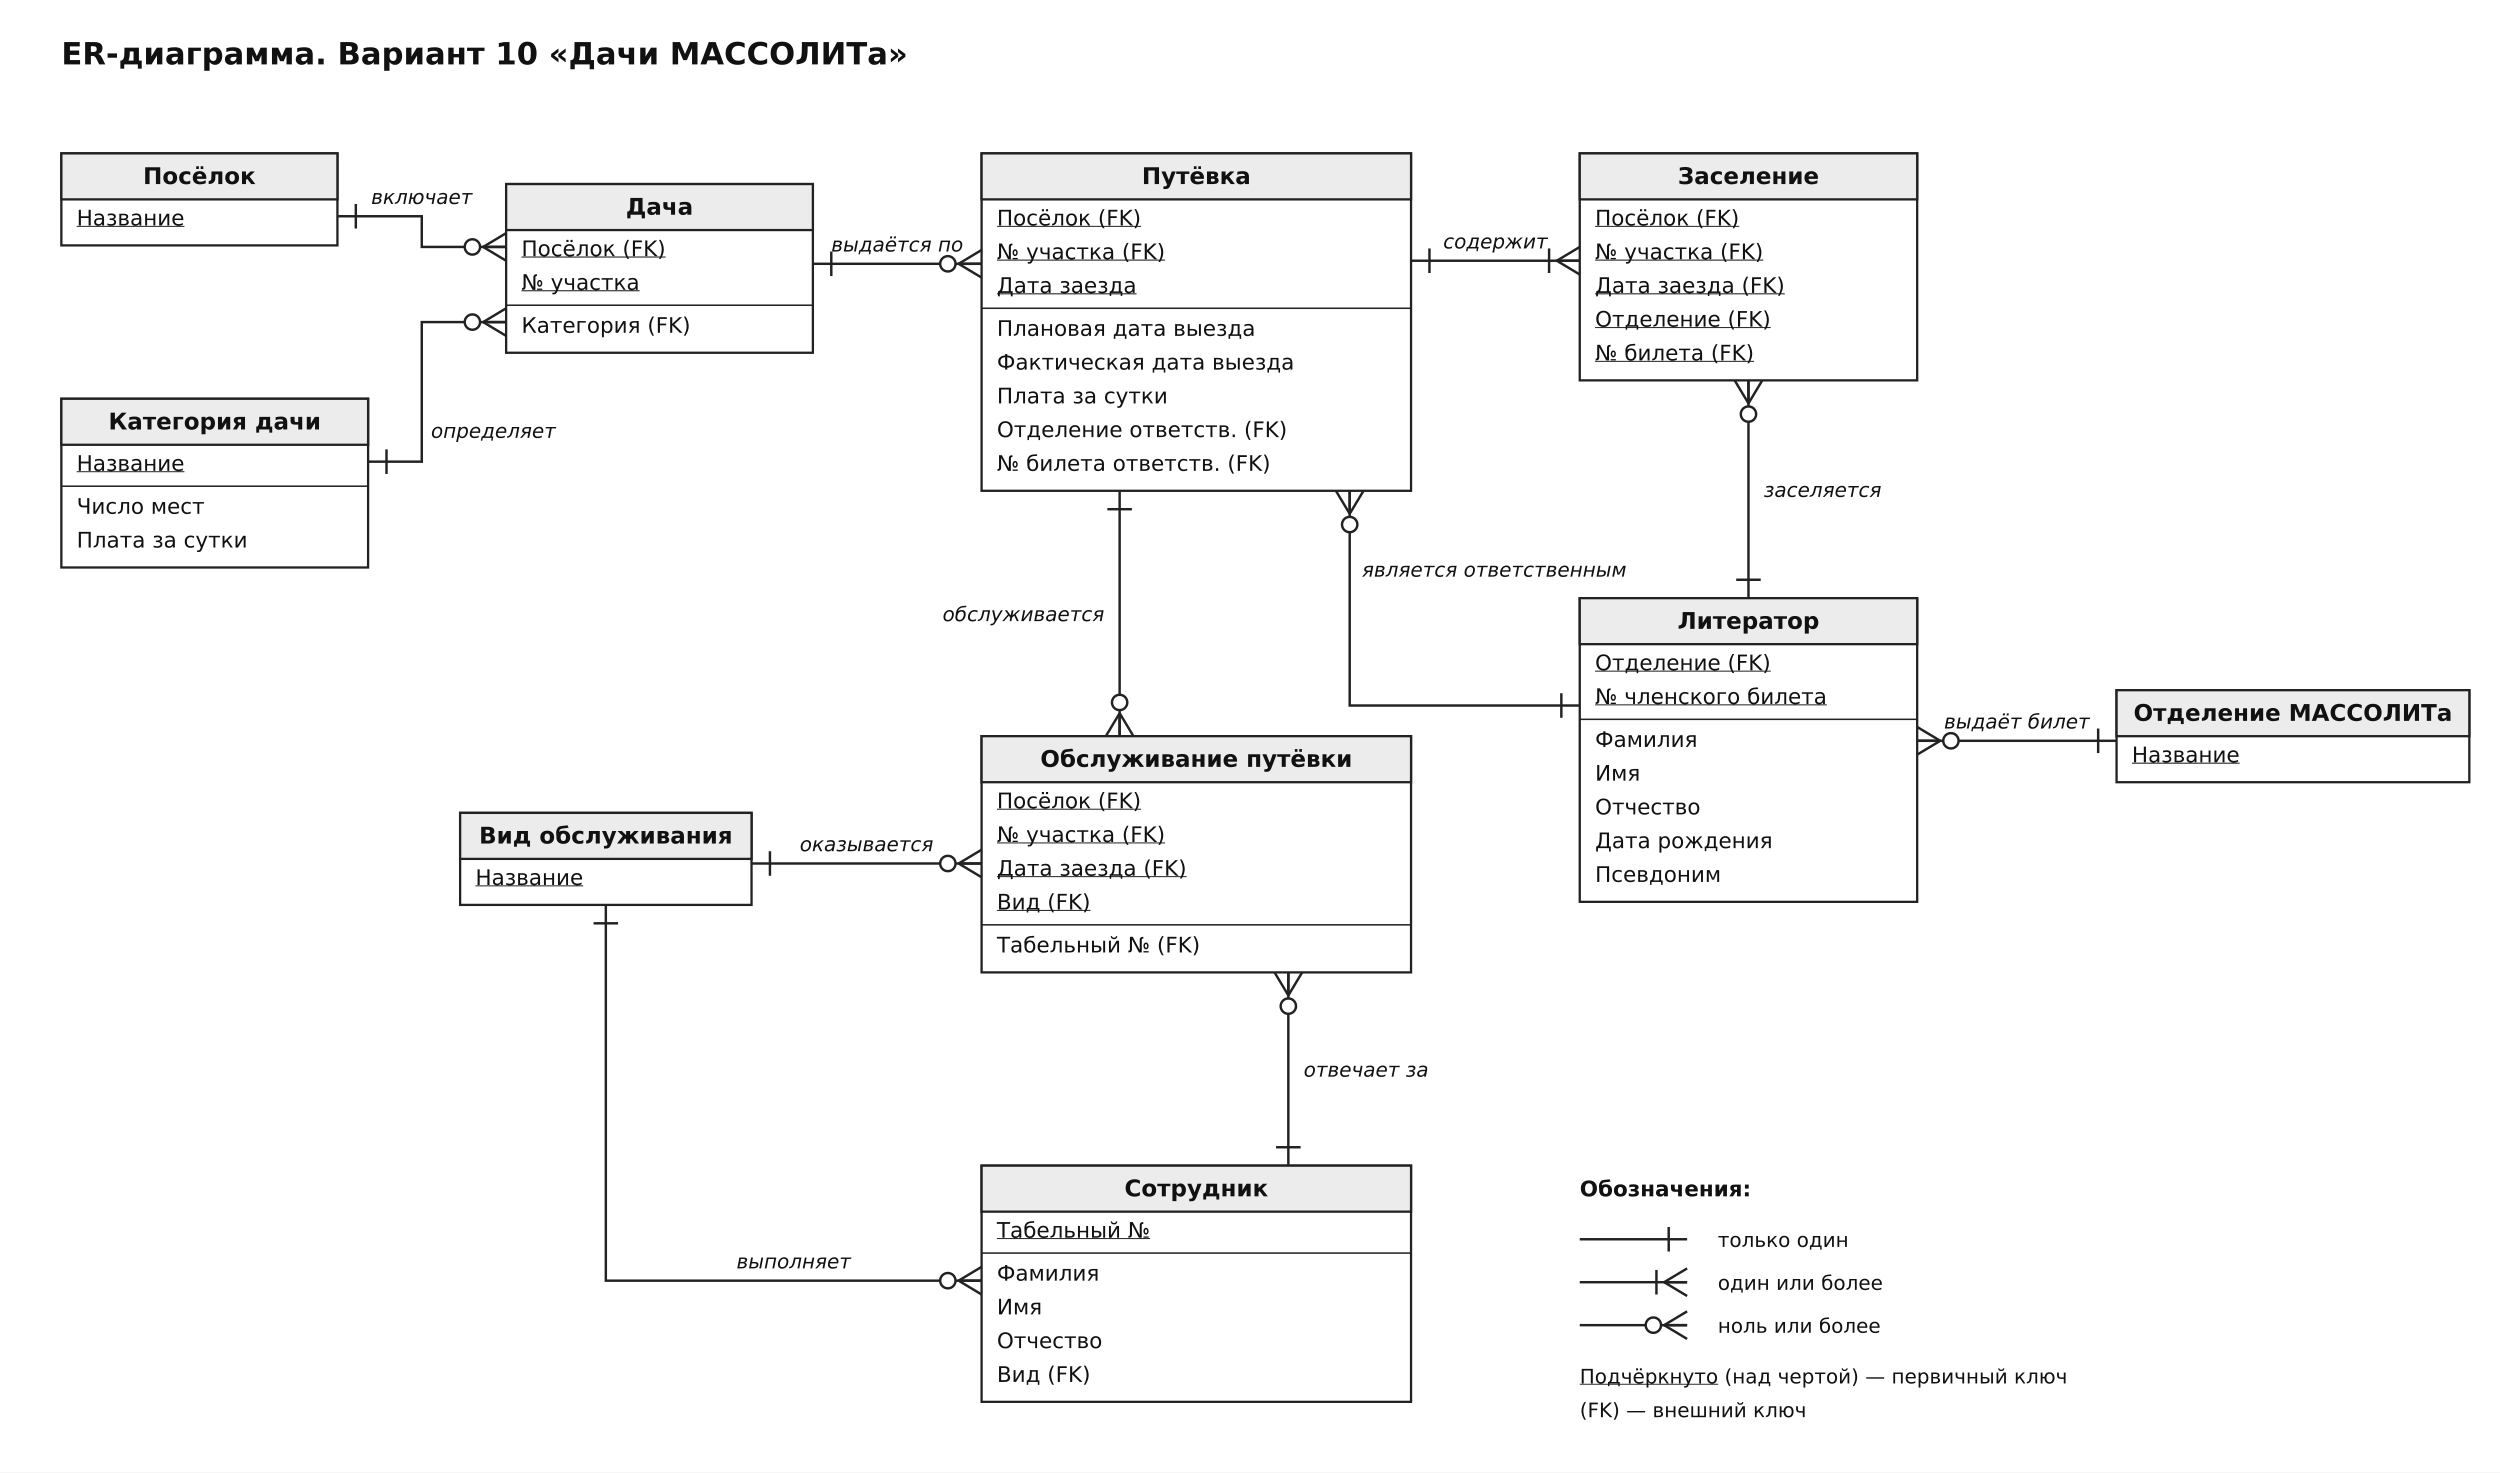
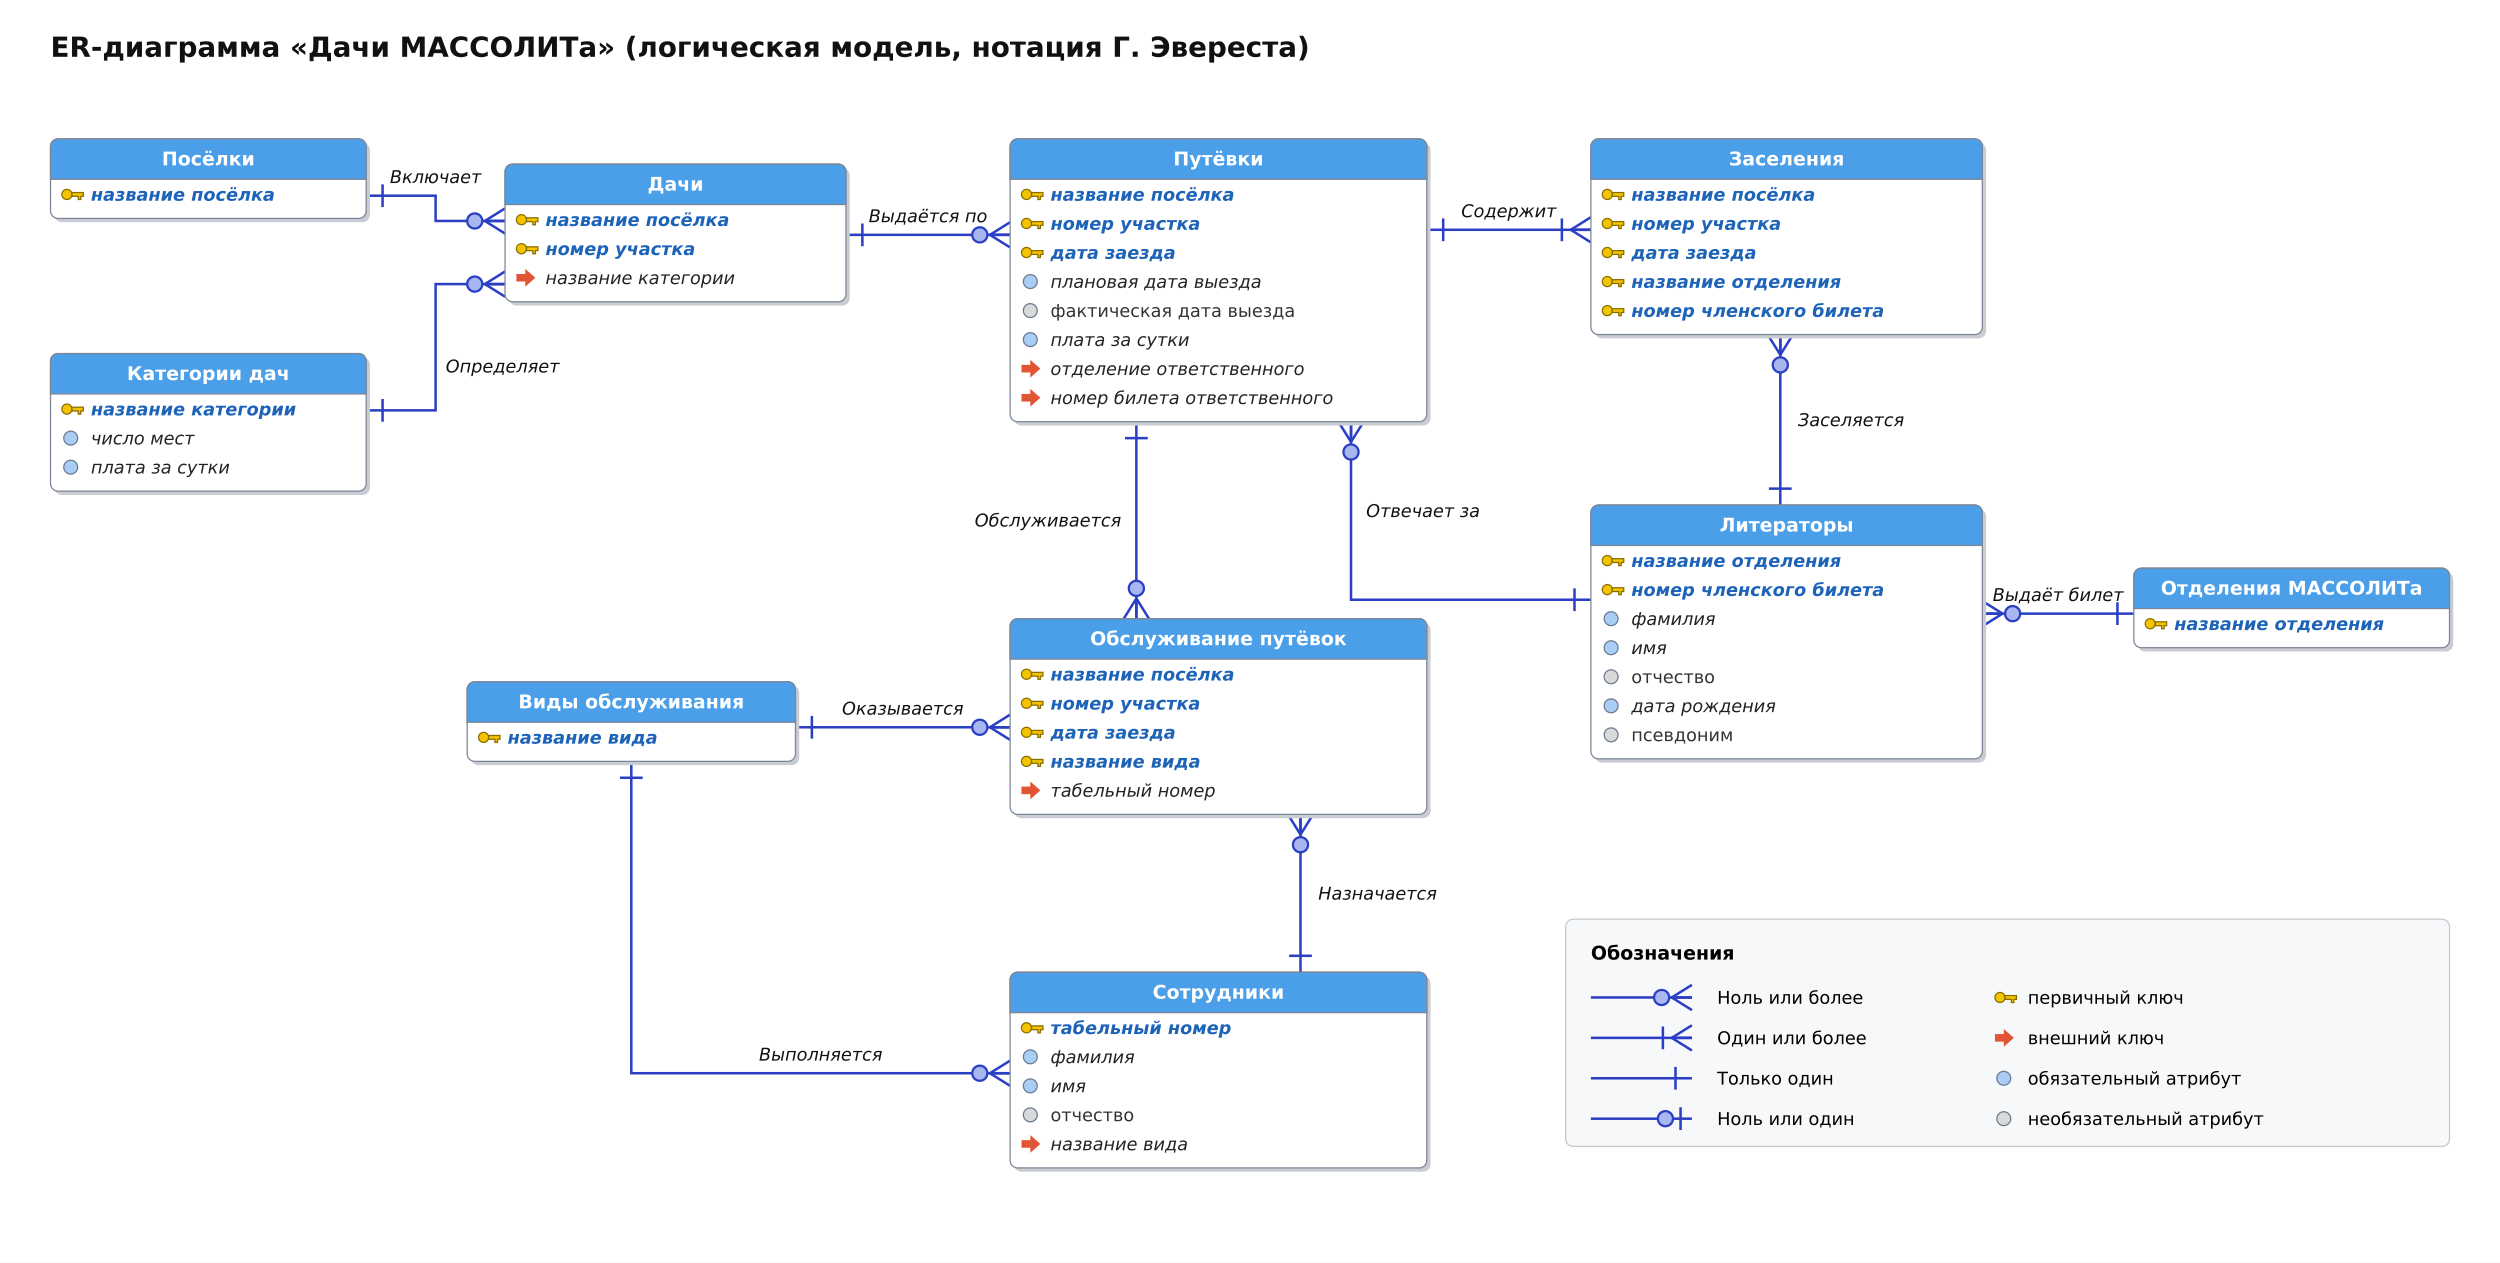
- <svg xmlns="http://www.w3.org/2000/svg" width="1630" height="960" viewBox="0 0 1630 960" font-family="DejaVu Sans, Arial, sans-serif" fill="#111">
-   <rect width="1630" height="960" fill="#fff" />
-   <text x="40" y="42" font-size="20" font-weight="bold">ER-диаграмма. Вариант 10 «Дачи МАССОЛИТа»</text>
-   <path d="M220,141 L275.0,141 L275.0,161 L330,161" fill="none" stroke="#222" stroke-width="1.6" />
-   <text x="275.0" y="133" text-anchor="middle" font-size="13" font-style="italic">включает</text>
-   <line x1="232" y1="149" x2="232" y2="133" stroke="#222" stroke-width="1.6" />
-   <line x1="315" y1="161" x2="330" y2="170" stroke="#222" stroke-width="1.6" />
-   <line x1="315" y1="161" x2="330" y2="161" stroke="#222" stroke-width="1.6" />
-   <line x1="315" y1="161" x2="330" y2="152" stroke="#222" stroke-width="1.6" />
-   <circle cx="308" cy="161" r="5" fill="#fff" stroke="#222" stroke-width="1.6" />
-   <path d="M240,301 L275.0,301 L275.0,210 L330,210" fill="none" stroke="#222" stroke-width="1.6" />
-   <text x="281.0" y="285.5" text-anchor="start" font-size="13" font-style="italic">определяет</text>
-   <line x1="252" y1="309" x2="252" y2="293" stroke="#222" stroke-width="1.6" />
-   <line x1="315" y1="210" x2="330" y2="219" stroke="#222" stroke-width="1.6" />
-   <line x1="315" y1="210" x2="330" y2="210" stroke="#222" stroke-width="1.6" />
-   <line x1="315" y1="210" x2="330" y2="201" stroke="#222" stroke-width="1.6" />
-   <circle cx="308" cy="210" r="5" fill="#fff" stroke="#222" stroke-width="1.6" />
-   <path d="M530,172 L640,172" fill="none" stroke="#222" stroke-width="1.6" />
-   <text x="585.0" y="164" text-anchor="middle" font-size="13" font-style="italic">выдаётся по</text>
-   <line x1="542" y1="180" x2="542" y2="164" stroke="#222" stroke-width="1.6" />
-   <line x1="625" y1="172" x2="640" y2="181" stroke="#222" stroke-width="1.6" />
-   <line x1="625" y1="172" x2="640" y2="172" stroke="#222" stroke-width="1.6" />
-   <line x1="625" y1="172" x2="640" y2="163" stroke="#222" stroke-width="1.6" />
-   <circle cx="618" cy="172" r="5" fill="#fff" stroke="#222" stroke-width="1.6" />
-   <path d="M920,170 L1030,170" fill="none" stroke="#222" stroke-width="1.6" />
-   <text x="975.0" y="162" text-anchor="middle" font-size="13" font-style="italic">содержит</text>
-   <line x1="932" y1="178" x2="932" y2="162" stroke="#222" stroke-width="1.6" />
-   <line x1="1015" y1="170" x2="1030" y2="179" stroke="#222" stroke-width="1.6" />
-   <line x1="1015" y1="170" x2="1030" y2="170" stroke="#222" stroke-width="1.6" />
-   <line x1="1015" y1="170" x2="1030" y2="161" stroke="#222" stroke-width="1.6" />
-   <line x1="1010" y1="162" x2="1010" y2="178" stroke="#222" stroke-width="1.6" />
-   <path d="M1140,390 L1140,248" fill="none" stroke="#222" stroke-width="1.6" />
-   <text x="1150" y="324.0" text-anchor="start" font-size="13" font-style="italic">заселяется</text>
-   <line x1="1148" y1="378" x2="1132" y2="378" stroke="#222" stroke-width="1.6" />
-   <line x1="1140" y1="263" x2="1149" y2="248" stroke="#222" stroke-width="1.6" />
-   <line x1="1140" y1="263" x2="1140" y2="248" stroke="#222" stroke-width="1.6" />
-   <line x1="1140" y1="263" x2="1131" y2="248" stroke="#222" stroke-width="1.6" />
-   <circle cx="1140" cy="270" r="5" fill="#fff" stroke="#222" stroke-width="1.6" />
-   <path d="M1030,460 L880,460 L880,320" fill="none" stroke="#222" stroke-width="1.6" />
-   <text x="888" y="376" text-anchor="start" font-size="13" font-style="italic">является ответственным</text>
-   <line x1="1018" y1="452" x2="1018" y2="468" stroke="#222" stroke-width="1.6" />
-   <line x1="880" y1="335" x2="889" y2="320" stroke="#222" stroke-width="1.6" />
-   <line x1="880" y1="335" x2="880" y2="320" stroke="#222" stroke-width="1.6" />
-   <line x1="880" y1="335" x2="871" y2="320" stroke="#222" stroke-width="1.6" />
-   <circle cx="880" cy="342" r="5" fill="#fff" stroke="#222" stroke-width="1.6" />
-   <path d="M1380,483 L1250,483" fill="none" stroke="#222" stroke-width="1.6" />
-   <text x="1315.0" y="475" text-anchor="middle" font-size="13" font-style="italic">выдаёт билет</text>
-   <line x1="1368" y1="475" x2="1368" y2="491" stroke="#222" stroke-width="1.6" />
-   <line x1="1265" y1="483" x2="1250" y2="474" stroke="#222" stroke-width="1.6" />
-   <line x1="1265" y1="483" x2="1250" y2="483" stroke="#222" stroke-width="1.6" />
-   <line x1="1265" y1="483" x2="1250" y2="492" stroke="#222" stroke-width="1.6" />
-   <circle cx="1272" cy="483" r="5" fill="#fff" stroke="#222" stroke-width="1.6" />
-   <path d="M730,320 L730,480" fill="none" stroke="#222" stroke-width="1.6" />
-   <text x="720" y="405.0" text-anchor="end" font-size="13" font-style="italic">обслуживается</text>
-   <line x1="722" y1="332" x2="738" y2="332" stroke="#222" stroke-width="1.6" />
-   <line x1="730" y1="465" x2="721" y2="480" stroke="#222" stroke-width="1.6" />
-   <line x1="730" y1="465" x2="730" y2="480" stroke="#222" stroke-width="1.6" />
-   <line x1="730" y1="465" x2="739" y2="480" stroke="#222" stroke-width="1.6" />
-   <circle cx="730" cy="458" r="5" fill="#fff" stroke="#222" stroke-width="1.6" />
-   <path d="M490,563 L640,563" fill="none" stroke="#222" stroke-width="1.6" />
-   <text x="565.0" y="555" text-anchor="middle" font-size="13" font-style="italic">оказывается</text>
-   <line x1="502" y1="571" x2="502" y2="555" stroke="#222" stroke-width="1.6" />
-   <line x1="625" y1="563" x2="640" y2="572" stroke="#222" stroke-width="1.6" />
-   <line x1="625" y1="563" x2="640" y2="563" stroke="#222" stroke-width="1.6" />
-   <line x1="625" y1="563" x2="640" y2="554" stroke="#222" stroke-width="1.6" />
-   <circle cx="618" cy="563" r="5" fill="#fff" stroke="#222" stroke-width="1.6" />
-   <path d="M395,590 L395,835 L640,835" fill="none" stroke="#222" stroke-width="1.6" />
-   <text x="517.5" y="827" text-anchor="middle" font-size="13" font-style="italic">выполняет</text>
-   <line x1="387" y1="602" x2="403" y2="602" stroke="#222" stroke-width="1.6" />
-   <line x1="625" y1="835" x2="640" y2="844" stroke="#222" stroke-width="1.6" />
-   <line x1="625" y1="835" x2="640" y2="835" stroke="#222" stroke-width="1.6" />
-   <line x1="625" y1="835" x2="640" y2="826" stroke="#222" stroke-width="1.6" />
-   <circle cx="618" cy="835" r="5" fill="#fff" stroke="#222" stroke-width="1.6" />
-   <path d="M840,760 L840,634" fill="none" stroke="#222" stroke-width="1.6" />
-   <text x="850" y="702.0" text-anchor="start" font-size="13" font-style="italic">отвечает за</text>
-   <line x1="848" y1="748" x2="832" y2="748" stroke="#222" stroke-width="1.6" />
-   <line x1="840" y1="649" x2="849" y2="634" stroke="#222" stroke-width="1.6" />
-   <line x1="840" y1="649" x2="840" y2="634" stroke="#222" stroke-width="1.6" />
-   <line x1="840" y1="649" x2="831" y2="634" stroke="#222" stroke-width="1.6" />
-   <circle cx="840" cy="656" r="5" fill="#fff" stroke="#222" stroke-width="1.6" />
-   <rect x="40" y="100" width="180" height="60" fill="#fff" stroke="#222" stroke-width="1.5" />
-   <rect x="40" y="100" width="180" height="30" fill="#ececec" stroke="#222" stroke-width="1.5" />
-   <text x="130.0" y="120" text-anchor="middle" font-weight="bold" font-size="15">Посёлок</text>
-   <text x="50" y="147" font-size="14" text-decoration="underline">Название</text>
-   <rect x="40" y="260" width="200" height="110" fill="#fff" stroke="#222" stroke-width="1.5" />
-   <rect x="40" y="260" width="200" height="30" fill="#ececec" stroke="#222" stroke-width="1.5" />
-   <text x="140.0" y="280" text-anchor="middle" font-weight="bold" font-size="15">Категория дачи</text>
-   <text x="50" y="307" font-size="14" text-decoration="underline">Название</text>
-   <line x1="40" y1="317.0" x2="240" y2="317.0" stroke="#222" stroke-width="1" />
-   <text x="50" y="335" font-size="14">Число мест</text>
-   <text x="50" y="357" font-size="14">Плата за сутки</text>
-   <rect x="330" y="120" width="200" height="110" fill="#fff" stroke="#222" stroke-width="1.5" />
-   <rect x="330" y="120" width="200" height="30" fill="#ececec" stroke="#222" stroke-width="1.5" />
-   <text x="430.0" y="140" text-anchor="middle" font-weight="bold" font-size="15">Дача</text>
-   <text x="340" y="167" font-size="14" text-decoration="underline">Посёлок (FK)</text>
-   <text x="340" y="189" font-size="14" text-decoration="underline">№ участка</text>
-   <line x1="330" y1="199.0" x2="530" y2="199.0" stroke="#222" stroke-width="1" />
-   <text x="340" y="217" font-size="14">Категория (FK)</text>
-   <rect x="640" y="100" width="280" height="220" fill="#fff" stroke="#222" stroke-width="1.5" />
-   <rect x="640" y="100" width="280" height="30" fill="#ececec" stroke="#222" stroke-width="1.5" />
-   <text x="780.0" y="120" text-anchor="middle" font-weight="bold" font-size="15">Путёвка</text>
-   <text x="650" y="147" font-size="14" text-decoration="underline">Посёлок (FK)</text>
-   <text x="650" y="169" font-size="14" text-decoration="underline">№ участка (FK)</text>
-   <text x="650" y="191" font-size="14" text-decoration="underline">Дата заезда</text>
-   <line x1="640" y1="201.0" x2="920" y2="201.0" stroke="#222" stroke-width="1" />
-   <text x="650" y="219" font-size="14">Плановая дата выезда</text>
-   <text x="650" y="241" font-size="14">Фактическая дата выезда</text>
-   <text x="650" y="263" font-size="14">Плата за сутки</text>
-   <text x="650" y="285" font-size="14">Отделение ответств. (FK)</text>
-   <text x="650" y="307" font-size="14">№ билета ответств. (FK)</text>
-   <rect x="1030" y="100" width="220" height="148" fill="#fff" stroke="#222" stroke-width="1.5" />
-   <rect x="1030" y="100" width="220" height="30" fill="#ececec" stroke="#222" stroke-width="1.5" />
-   <text x="1140.0" y="120" text-anchor="middle" font-weight="bold" font-size="15">Заселение</text>
-   <text x="1040" y="147" font-size="14" text-decoration="underline">Посёлок (FK)</text>
-   <text x="1040" y="169" font-size="14" text-decoration="underline">№ участка (FK)</text>
-   <text x="1040" y="191" font-size="14" text-decoration="underline">Дата заезда (FK)</text>
-   <text x="1040" y="213" font-size="14" text-decoration="underline">Отделение (FK)</text>
-   <text x="1040" y="235" font-size="14" text-decoration="underline">№ билета (FK)</text>
-   <rect x="1030" y="390" width="220" height="198" fill="#fff" stroke="#222" stroke-width="1.5" />
-   <rect x="1030" y="390" width="220" height="30" fill="#ececec" stroke="#222" stroke-width="1.5" />
-   <text x="1140.0" y="410" text-anchor="middle" font-weight="bold" font-size="15">Литератор</text>
-   <text x="1040" y="437" font-size="14" text-decoration="underline">Отделение (FK)</text>
-   <text x="1040" y="459" font-size="14" text-decoration="underline">№ членского билета</text>
-   <line x1="1030" y1="469.0" x2="1250" y2="469.0" stroke="#222" stroke-width="1" />
-   <text x="1040" y="487" font-size="14">Фамилия</text>
-   <text x="1040" y="509" font-size="14">Имя</text>
-   <text x="1040" y="531" font-size="14">Отчество</text>
-   <text x="1040" y="553" font-size="14">Дата рождения</text>
-   <text x="1040" y="575" font-size="14">Псевдоним</text>
-   <rect x="1380" y="450" width="230" height="60" fill="#fff" stroke="#222" stroke-width="1.5" />
-   <rect x="1380" y="450" width="230" height="30" fill="#ececec" stroke="#222" stroke-width="1.5" />
-   <text x="1495.0" y="470" text-anchor="middle" font-weight="bold" font-size="15">Отделение МАССОЛИТа</text>
-   <text x="1390" y="497" font-size="14" text-decoration="underline">Название</text>
-   <rect x="640" y="480" width="280" height="154" fill="#fff" stroke="#222" stroke-width="1.5" />
-   <rect x="640" y="480" width="280" height="30" fill="#ececec" stroke="#222" stroke-width="1.5" />
-   <text x="780.0" y="500" text-anchor="middle" font-weight="bold" font-size="15">Обслуживание путёвки</text>
-   <text x="650" y="527" font-size="14" text-decoration="underline">Посёлок (FK)</text>
-   <text x="650" y="549" font-size="14" text-decoration="underline">№ участка (FK)</text>
-   <text x="650" y="571" font-size="14" text-decoration="underline">Дата заезда (FK)</text>
-   <text x="650" y="593" font-size="14" text-decoration="underline">Вид (FK)</text>
-   <line x1="640" y1="603.0" x2="920" y2="603.0" stroke="#222" stroke-width="1" />
-   <text x="650" y="621" font-size="14">Табельный № (FK)</text>
-   <rect x="300" y="530" width="190" height="60" fill="#fff" stroke="#222" stroke-width="1.5" />
-   <rect x="300" y="530" width="190" height="30" fill="#ececec" stroke="#222" stroke-width="1.5" />
-   <text x="395.0" y="550" text-anchor="middle" font-weight="bold" font-size="15">Вид обслуживания</text>
-   <text x="310" y="577" font-size="14" text-decoration="underline">Название</text>
-   <rect x="640" y="760" width="280" height="154" fill="#fff" stroke="#222" stroke-width="1.5" />
-   <rect x="640" y="760" width="280" height="30" fill="#ececec" stroke="#222" stroke-width="1.5" />
-   <text x="780.0" y="780" text-anchor="middle" font-weight="bold" font-size="15">Сотрудник</text>
-   <text x="650" y="807" font-size="14" text-decoration="underline">Табельный №</text>
-   <line x1="640" y1="817.0" x2="920" y2="817.0" stroke="#222" stroke-width="1" />
-   <text x="650" y="835" font-size="14">Фамилия</text>
-   <text x="650" y="857" font-size="14">Имя</text>
-   <text x="650" y="879" font-size="14">Отчество</text>
-   <text x="650" y="901" font-size="14">Вид (FK)</text>
-   <text x="1030" y="780" font-size="14" font-weight="bold">Обозначения:</text>
-   <line x1="1030" y1="808" x2="1100" y2="808" stroke="#222" stroke-width="1.6" />
-   <line x1="1088" y1="800" x2="1088" y2="816" stroke="#222" stroke-width="1.6" />
-   <text x="1120" y="813" font-size="13">только один</text>
-   <line x1="1030" y1="836" x2="1100" y2="836" stroke="#222" stroke-width="1.6" />
-   <line x1="1085" y1="836" x2="1100" y2="845" stroke="#222" stroke-width="1.6" />
-   <line x1="1085" y1="836" x2="1100" y2="836" stroke="#222" stroke-width="1.6" />
-   <line x1="1085" y1="836" x2="1100" y2="827" stroke="#222" stroke-width="1.6" />
-   <line x1="1080" y1="828" x2="1080" y2="844" stroke="#222" stroke-width="1.6" />
-   <text x="1120" y="841" font-size="13">один или более</text>
-   <line x1="1030" y1="864" x2="1100" y2="864" stroke="#222" stroke-width="1.6" />
-   <line x1="1085" y1="864" x2="1100" y2="873" stroke="#222" stroke-width="1.6" />
-   <line x1="1085" y1="864" x2="1100" y2="864" stroke="#222" stroke-width="1.6" />
-   <line x1="1085" y1="864" x2="1100" y2="855" stroke="#222" stroke-width="1.6" />
-   <circle cx="1078" cy="864" r="5" fill="#fff" stroke="#222" stroke-width="1.6" />
-   <text x="1120" y="869" font-size="13">ноль или более</text>
-   <text x="1030" y="902" font-size="13">
-     <tspan text-decoration="underline">Подчёркнуто</tspan> (над чертой) — первичный ключ</text>
-   <text x="1030" y="924" font-size="13">(FK) — внешний ключ</text>
+ <svg xmlns="http://www.w3.org/2000/svg" width="1980" height="1000" viewBox="0 0 1980 1000" font-family="DejaVu Sans, Arial, sans-serif">
+   <rect width="1980" height="1000" fill="#fff" />
+   <text x="40" y="45" font-size="22" font-weight="bold" fill="#111">ER-диаграмма «Дачи МАССОЛИТа» (логическая модель, нотация Г. Эвереста)</text>
+   <path d="M290,155 L345.0,155 L345.0,175 L400,175" fill="none" stroke="#2a3fc4" stroke-width="2" />
+   <text x="345.0" y="145" text-anchor="middle" font-size="14" font-style="italic" fill="#111">Включает</text>
+   <line x1="303" y1="164" x2="303" y2="146" stroke="#2a3fc4" stroke-width="2" />
+   <line x1="384" y1="175" x2="400" y2="185" stroke="#2a3fc4" stroke-width="2" />
+   <line x1="384" y1="175" x2="400" y2="175" stroke="#2a3fc4" stroke-width="2" />
+   <line x1="384" y1="175" x2="400" y2="165" stroke="#2a3fc4" stroke-width="2" />
+   <circle cx="376" cy="175" r="6" fill="#a9b7f0" stroke="#2a3fc4" stroke-width="1.8" />
+   <path d="M290,325 L345.0,325 L345.0,225 L400,225" fill="none" stroke="#2a3fc4" stroke-width="2" />
+   <text x="353.0" y="295.0" text-anchor="start" font-size="14" font-style="italic" fill="#111">Определяет</text>
+   <line x1="303" y1="334" x2="303" y2="316" stroke="#2a3fc4" stroke-width="2" />
+   <line x1="384" y1="225" x2="400" y2="235" stroke="#2a3fc4" stroke-width="2" />
+   <line x1="384" y1="225" x2="400" y2="225" stroke="#2a3fc4" stroke-width="2" />
+   <line x1="384" y1="225" x2="400" y2="215" stroke="#2a3fc4" stroke-width="2" />
+   <circle cx="376" cy="225" r="6" fill="#a9b7f0" stroke="#2a3fc4" stroke-width="1.8" />
+   <path d="M670,186 L800,186" fill="none" stroke="#2a3fc4" stroke-width="2" />
+   <text x="735.0" y="176" text-anchor="middle" font-size="14" font-style="italic" fill="#111">Выдаётся по</text>
+   <line x1="683" y1="195" x2="683" y2="177" stroke="#2a3fc4" stroke-width="2" />
+   <line x1="784" y1="186" x2="800" y2="196" stroke="#2a3fc4" stroke-width="2" />
+   <line x1="784" y1="186" x2="800" y2="186" stroke="#2a3fc4" stroke-width="2" />
+   <line x1="784" y1="186" x2="800" y2="176" stroke="#2a3fc4" stroke-width="2" />
+   <circle cx="776" cy="186" r="6" fill="#a9b7f0" stroke="#2a3fc4" stroke-width="1.8" />
+   <path d="M1130,182 L1260,182" fill="none" stroke="#2a3fc4" stroke-width="2" />
+   <text x="1195.0" y="172" text-anchor="middle" font-size="14" font-style="italic" fill="#111">Содержит</text>
+   <line x1="1143" y1="191" x2="1143" y2="173" stroke="#2a3fc4" stroke-width="2" />
+   <line x1="1244" y1="182" x2="1260" y2="192" stroke="#2a3fc4" stroke-width="2" />
+   <line x1="1244" y1="182" x2="1260" y2="182" stroke="#2a3fc4" stroke-width="2" />
+   <line x1="1244" y1="182" x2="1260" y2="172" stroke="#2a3fc4" stroke-width="2" />
+   <line x1="1237" y1="173" x2="1237" y2="191" stroke="#2a3fc4" stroke-width="2" />
+   <path d="M1410,400 L1410,265" fill="none" stroke="#2a3fc4" stroke-width="2" />
+   <text x="1424" y="337.5" text-anchor="start" font-size="14" font-style="italic" fill="#111">Заселяется</text>
+   <line x1="1419" y1="387" x2="1401" y2="387" stroke="#2a3fc4" stroke-width="2" />
+   <line x1="1410" y1="281" x2="1420" y2="265" stroke="#2a3fc4" stroke-width="2" />
+   <line x1="1410" y1="281" x2="1410" y2="265" stroke="#2a3fc4" stroke-width="2" />
+   <line x1="1410" y1="281" x2="1400" y2="265" stroke="#2a3fc4" stroke-width="2" />
+   <circle cx="1410" cy="289" r="6" fill="#a9b7f0" stroke="#2a3fc4" stroke-width="1.8" />
+   <path d="M1260,475 L1070,475 L1070,334" fill="none" stroke="#2a3fc4" stroke-width="2" />
+   <text x="1082" y="409.5" text-anchor="start" font-size="14" font-style="italic" fill="#111">Отвечает за</text>
+   <line x1="1247" y1="466" x2="1247" y2="484" stroke="#2a3fc4" stroke-width="2" />
+   <line x1="1070" y1="350" x2="1080" y2="334" stroke="#2a3fc4" stroke-width="2" />
+   <line x1="1070" y1="350" x2="1070" y2="334" stroke="#2a3fc4" stroke-width="2" />
+   <line x1="1070" y1="350" x2="1060" y2="334" stroke="#2a3fc4" stroke-width="2" />
+   <circle cx="1070" cy="358" r="6" fill="#a9b7f0" stroke="#2a3fc4" stroke-width="1.8" />
+   <path d="M1690,486 L1570,486" fill="none" stroke="#2a3fc4" stroke-width="2" />
+   <text x="1630.0" y="476" text-anchor="middle" font-size="14" font-style="italic" fill="#111">Выдаёт билет</text>
+   <line x1="1677" y1="477" x2="1677" y2="495" stroke="#2a3fc4" stroke-width="2" />
+   <line x1="1586" y1="486" x2="1570" y2="476" stroke="#2a3fc4" stroke-width="2" />
+   <line x1="1586" y1="486" x2="1570" y2="486" stroke="#2a3fc4" stroke-width="2" />
+   <line x1="1586" y1="486" x2="1570" y2="496" stroke="#2a3fc4" stroke-width="2" />
+   <circle cx="1594" cy="486" r="6" fill="#a9b7f0" stroke="#2a3fc4" stroke-width="1.8" />
+   <path d="M900,334 L900,490" fill="none" stroke="#2a3fc4" stroke-width="2" />
+   <text x="888" y="417.0" text-anchor="end" font-size="14" font-style="italic" fill="#111">Обслуживается</text>
+   <line x1="891" y1="347" x2="909" y2="347" stroke="#2a3fc4" stroke-width="2" />
+   <line x1="900" y1="474" x2="890" y2="490" stroke="#2a3fc4" stroke-width="2" />
+   <line x1="900" y1="474" x2="900" y2="490" stroke="#2a3fc4" stroke-width="2" />
+   <line x1="900" y1="474" x2="910" y2="490" stroke="#2a3fc4" stroke-width="2" />
+   <circle cx="900" cy="466" r="6" fill="#a9b7f0" stroke="#2a3fc4" stroke-width="1.8" />
+   <path d="M630,576 L800,576" fill="none" stroke="#2a3fc4" stroke-width="2" />
+   <text x="715.0" y="566" text-anchor="middle" font-size="14" font-style="italic" fill="#111">Оказывается</text>
+   <line x1="643" y1="585" x2="643" y2="567" stroke="#2a3fc4" stroke-width="2" />
+   <line x1="784" y1="576" x2="800" y2="586" stroke="#2a3fc4" stroke-width="2" />
+   <line x1="784" y1="576" x2="800" y2="576" stroke="#2a3fc4" stroke-width="2" />
+   <line x1="784" y1="576" x2="800" y2="566" stroke="#2a3fc4" stroke-width="2" />
+   <circle cx="776" cy="576" r="6" fill="#a9b7f0" stroke="#2a3fc4" stroke-width="1.8" />
+   <path d="M500,603 L500,850 L800,850" fill="none" stroke="#2a3fc4" stroke-width="2" />
+   <text x="650.0" y="840" text-anchor="middle" font-size="14" font-style="italic" fill="#111">Выполняется</text>
+   <line x1="491" y1="616" x2="509" y2="616" stroke="#2a3fc4" stroke-width="2" />
+   <line x1="784" y1="850" x2="800" y2="860" stroke="#2a3fc4" stroke-width="2" />
+   <line x1="784" y1="850" x2="800" y2="850" stroke="#2a3fc4" stroke-width="2" />
+   <line x1="784" y1="850" x2="800" y2="840" stroke="#2a3fc4" stroke-width="2" />
+   <circle cx="776" cy="850" r="6" fill="#a9b7f0" stroke="#2a3fc4" stroke-width="1.8" />
+   <path d="M1030,770 L1030,645" fill="none" stroke="#2a3fc4" stroke-width="2" />
+   <text x="1044" y="712.5" text-anchor="start" font-size="14" font-style="italic" fill="#111">Назначается</text>
+   <line x1="1039" y1="757" x2="1021" y2="757" stroke="#2a3fc4" stroke-width="2" />
+   <line x1="1030" y1="661" x2="1040" y2="645" stroke="#2a3fc4" stroke-width="2" />
+   <line x1="1030" y1="661" x2="1030" y2="645" stroke="#2a3fc4" stroke-width="2" />
+   <line x1="1030" y1="661" x2="1020" y2="645" stroke="#2a3fc4" stroke-width="2" />
+   <circle cx="1030" cy="669" r="6" fill="#a9b7f0" stroke="#2a3fc4" stroke-width="1.8" />
+   <rect x="43" y="113" width="250" height="63" rx="6" fill="#c9ccd3" />
+   <rect x="40" y="110" width="250" height="63" rx="6" fill="#fff" stroke="#7d8696" />
+   <path d="M40,142 V116 a6,6 0 0 1 6,-6 H284 a6,6 0 0 1 6,6 V142 Z" fill="#4a9fe8" stroke="#7d8696" />
+   <text x="165.0" y="131" text-anchor="middle" font-weight="bold" font-size="15" fill="#fff">Посёлки</text>
+   <circle cx="53" cy="154" r="4" fill="#f5c400" stroke="#8a6d00" stroke-width="1" />
+   <path d="M57,152.5 h9 v3 h-2 v2.5 h-2 v-2.5 h-5 z" fill="#f5c400" stroke="#8a6d00" stroke-width="1" />
+   <text x="72" y="159" font-size="14" font-weight="bold" font-style="italic" fill="#1d63b8">название посёлка</text>
+   <rect x="43" y="283" width="250" height="109" rx="6" fill="#c9ccd3" />
+   <rect x="40" y="280" width="250" height="109" rx="6" fill="#fff" stroke="#7d8696" />
+   <path d="M40,312 V286 a6,6 0 0 1 6,-6 H284 a6,6 0 0 1 6,6 V312 Z" fill="#4a9fe8" stroke="#7d8696" />
+   <text x="165.0" y="301" text-anchor="middle" font-weight="bold" font-size="15" fill="#fff">Категории дач</text>
+   <circle cx="53" cy="324" r="4" fill="#f5c400" stroke="#8a6d00" stroke-width="1" />
+   <path d="M57,322.5 h9 v3 h-2 v2.5 h-2 v-2.5 h-5 z" fill="#f5c400" stroke="#8a6d00" stroke-width="1" />
+   <text x="72" y="329" font-size="14" font-weight="bold" font-style="italic" fill="#1d63b8">название категории</text>
+   <circle cx="56" cy="347" r="5.5" fill="#a9cdf5" stroke="#6b7a90" />
+   <text x="72" y="352" font-size="14" font-style="italic" fill="#222">число мест</text>
+   <circle cx="56" cy="370" r="5.5" fill="#a9cdf5" stroke="#6b7a90" />
+   <text x="72" y="375" font-size="14" font-style="italic" fill="#222">плата за сутки</text>
+   <rect x="403" y="133" width="270" height="109" rx="6" fill="#c9ccd3" />
+   <rect x="400" y="130" width="270" height="109" rx="6" fill="#fff" stroke="#7d8696" />
+   <path d="M400,162 V136 a6,6 0 0 1 6,-6 H664 a6,6 0 0 1 6,6 V162 Z" fill="#4a9fe8" stroke="#7d8696" />
+   <text x="535.0" y="151" text-anchor="middle" font-weight="bold" font-size="15" fill="#fff">Дачи</text>
+   <circle cx="413" cy="174" r="4" fill="#f5c400" stroke="#8a6d00" stroke-width="1" />
+   <path d="M417,172.5 h9 v3 h-2 v2.5 h-2 v-2.5 h-5 z" fill="#f5c400" stroke="#8a6d00" stroke-width="1" />
+   <text x="432" y="179" font-size="14" font-weight="bold" font-style="italic" fill="#1d63b8">название посёлка</text>
+   <circle cx="413" cy="197" r="4" fill="#f5c400" stroke="#8a6d00" stroke-width="1" />
+   <path d="M417,195.5 h9 v3 h-2 v2.5 h-2 v-2.5 h-5 z" fill="#f5c400" stroke="#8a6d00" stroke-width="1" />
+   <text x="432" y="202" font-size="14" font-weight="bold" font-style="italic" fill="#1d63b8">номер участка</text>
+   <path d="M409,217 h7 v-4 l8,7 l-8,7 v-4 h-7 z" fill="#e25534" />
+   <text x="432" y="225" font-size="14" font-style="italic" fill="#222">название категории</text>
+   <rect x="803" y="113" width="330" height="224" rx="6" fill="#c9ccd3" />
+   <rect x="800" y="110" width="330" height="224" rx="6" fill="#fff" stroke="#7d8696" />
+   <path d="M800,142 V116 a6,6 0 0 1 6,-6 H1124 a6,6 0 0 1 6,6 V142 Z" fill="#4a9fe8" stroke="#7d8696" />
+   <text x="965.0" y="131" text-anchor="middle" font-weight="bold" font-size="15" fill="#fff">Путёвки</text>
+   <circle cx="813" cy="154" r="4" fill="#f5c400" stroke="#8a6d00" stroke-width="1" />
+   <path d="M817,152.5 h9 v3 h-2 v2.5 h-2 v-2.5 h-5 z" fill="#f5c400" stroke="#8a6d00" stroke-width="1" />
+   <text x="832" y="159" font-size="14" font-weight="bold" font-style="italic" fill="#1d63b8">название посёлка</text>
+   <circle cx="813" cy="177" r="4" fill="#f5c400" stroke="#8a6d00" stroke-width="1" />
+   <path d="M817,175.5 h9 v3 h-2 v2.5 h-2 v-2.5 h-5 z" fill="#f5c400" stroke="#8a6d00" stroke-width="1" />
+   <text x="832" y="182" font-size="14" font-weight="bold" font-style="italic" fill="#1d63b8">номер участка</text>
+   <circle cx="813" cy="200" r="4" fill="#f5c400" stroke="#8a6d00" stroke-width="1" />
+   <path d="M817,198.5 h9 v3 h-2 v2.5 h-2 v-2.5 h-5 z" fill="#f5c400" stroke="#8a6d00" stroke-width="1" />
+   <text x="832" y="205" font-size="14" font-weight="bold" font-style="italic" fill="#1d63b8">дата заезда</text>
+   <circle cx="816" cy="223" r="5.5" fill="#a9cdf5" stroke="#6b7a90" />
+   <text x="832" y="228" font-size="14" font-style="italic" fill="#222">плановая дата выезда</text>
+   <circle cx="816" cy="246" r="5.5" fill="#d9d9d9" stroke="#6b7a90" />
+   <text x="832" y="251" font-size="14" fill="#333">фактическая дата выезда</text>
+   <circle cx="816" cy="269" r="5.5" fill="#a9cdf5" stroke="#6b7a90" />
+   <text x="832" y="274" font-size="14" font-style="italic" fill="#222">плата за сутки</text>
+   <path d="M809,289 h7 v-4 l8,7 l-8,7 v-4 h-7 z" fill="#e25534" />
+   <text x="832" y="297" font-size="14" font-style="italic" fill="#222">отделение ответственного</text>
+   <path d="M809,312 h7 v-4 l8,7 l-8,7 v-4 h-7 z" fill="#e25534" />
+   <text x="832" y="320" font-size="14" font-style="italic" fill="#222">номер билета ответственного</text>
+   <rect x="1263" y="113" width="310" height="155" rx="6" fill="#c9ccd3" />
+   <rect x="1260" y="110" width="310" height="155" rx="6" fill="#fff" stroke="#7d8696" />
+   <path d="M1260,142 V116 a6,6 0 0 1 6,-6 H1564 a6,6 0 0 1 6,6 V142 Z" fill="#4a9fe8" stroke="#7d8696" />
+   <text x="1415.0" y="131" text-anchor="middle" font-weight="bold" font-size="15" fill="#fff">Заселения</text>
+   <circle cx="1273" cy="154" r="4" fill="#f5c400" stroke="#8a6d00" stroke-width="1" />
+   <path d="M1277,152.5 h9 v3 h-2 v2.5 h-2 v-2.5 h-5 z" fill="#f5c400" stroke="#8a6d00" stroke-width="1" />
+   <text x="1292" y="159" font-size="14" font-weight="bold" font-style="italic" fill="#1d63b8">название посёлка</text>
+   <circle cx="1273" cy="177" r="4" fill="#f5c400" stroke="#8a6d00" stroke-width="1" />
+   <path d="M1277,175.5 h9 v3 h-2 v2.5 h-2 v-2.5 h-5 z" fill="#f5c400" stroke="#8a6d00" stroke-width="1" />
+   <text x="1292" y="182" font-size="14" font-weight="bold" font-style="italic" fill="#1d63b8">номер участка</text>
+   <circle cx="1273" cy="200" r="4" fill="#f5c400" stroke="#8a6d00" stroke-width="1" />
+   <path d="M1277,198.5 h9 v3 h-2 v2.5 h-2 v-2.5 h-5 z" fill="#f5c400" stroke="#8a6d00" stroke-width="1" />
+   <text x="1292" y="205" font-size="14" font-weight="bold" font-style="italic" fill="#1d63b8">дата заезда</text>
+   <circle cx="1273" cy="223" r="4" fill="#f5c400" stroke="#8a6d00" stroke-width="1" />
+   <path d="M1277,221.5 h9 v3 h-2 v2.5 h-2 v-2.5 h-5 z" fill="#f5c400" stroke="#8a6d00" stroke-width="1" />
+   <text x="1292" y="228" font-size="14" font-weight="bold" font-style="italic" fill="#1d63b8">название отделения</text>
+   <circle cx="1273" cy="246" r="4" fill="#f5c400" stroke="#8a6d00" stroke-width="1" />
+   <path d="M1277,244.5 h9 v3 h-2 v2.5 h-2 v-2.5 h-5 z" fill="#f5c400" stroke="#8a6d00" stroke-width="1" />
+   <text x="1292" y="251" font-size="14" font-weight="bold" font-style="italic" fill="#1d63b8">номер членского билета</text>
+   <rect x="1263" y="403" width="310" height="201" rx="6" fill="#c9ccd3" />
+   <rect x="1260" y="400" width="310" height="201" rx="6" fill="#fff" stroke="#7d8696" />
+   <path d="M1260,432 V406 a6,6 0 0 1 6,-6 H1564 a6,6 0 0 1 6,6 V432 Z" fill="#4a9fe8" stroke="#7d8696" />
+   <text x="1415.0" y="421" text-anchor="middle" font-weight="bold" font-size="15" fill="#fff">Литераторы</text>
+   <circle cx="1273" cy="444" r="4" fill="#f5c400" stroke="#8a6d00" stroke-width="1" />
+   <path d="M1277,442.5 h9 v3 h-2 v2.5 h-2 v-2.5 h-5 z" fill="#f5c400" stroke="#8a6d00" stroke-width="1" />
+   <text x="1292" y="449" font-size="14" font-weight="bold" font-style="italic" fill="#1d63b8">название отделения</text>
+   <circle cx="1273" cy="467" r="4" fill="#f5c400" stroke="#8a6d00" stroke-width="1" />
+   <path d="M1277,465.5 h9 v3 h-2 v2.5 h-2 v-2.5 h-5 z" fill="#f5c400" stroke="#8a6d00" stroke-width="1" />
+   <text x="1292" y="472" font-size="14" font-weight="bold" font-style="italic" fill="#1d63b8">номер членского билета</text>
+   <circle cx="1276" cy="490" r="5.5" fill="#a9cdf5" stroke="#6b7a90" />
+   <text x="1292" y="495" font-size="14" font-style="italic" fill="#222">фамилия</text>
+   <circle cx="1276" cy="513" r="5.5" fill="#a9cdf5" stroke="#6b7a90" />
+   <text x="1292" y="518" font-size="14" font-style="italic" fill="#222">имя</text>
+   <circle cx="1276" cy="536" r="5.5" fill="#d9d9d9" stroke="#6b7a90" />
+   <text x="1292" y="541" font-size="14" fill="#333">отчество</text>
+   <circle cx="1276" cy="559" r="5.5" fill="#a9cdf5" stroke="#6b7a90" />
+   <text x="1292" y="564" font-size="14" font-style="italic" fill="#222">дата рождения</text>
+   <circle cx="1276" cy="582" r="5.5" fill="#d9d9d9" stroke="#6b7a90" />
+   <text x="1292" y="587" font-size="14" fill="#333">псевдоним</text>
+   <rect x="1693" y="453" width="250" height="63" rx="6" fill="#c9ccd3" />
+   <rect x="1690" y="450" width="250" height="63" rx="6" fill="#fff" stroke="#7d8696" />
+   <path d="M1690,482 V456 a6,6 0 0 1 6,-6 H1934 a6,6 0 0 1 6,6 V482 Z" fill="#4a9fe8" stroke="#7d8696" />
+   <text x="1815.0" y="471" text-anchor="middle" font-weight="bold" font-size="15" fill="#fff">Отделения МАССОЛИТа</text>
+   <circle cx="1703" cy="494" r="4" fill="#f5c400" stroke="#8a6d00" stroke-width="1" />
+   <path d="M1707,492.5 h9 v3 h-2 v2.5 h-2 v-2.5 h-5 z" fill="#f5c400" stroke="#8a6d00" stroke-width="1" />
+   <text x="1722" y="499" font-size="14" font-weight="bold" font-style="italic" fill="#1d63b8">название отделения</text>
+   <rect x="803" y="493" width="330" height="155" rx="6" fill="#c9ccd3" />
+   <rect x="800" y="490" width="330" height="155" rx="6" fill="#fff" stroke="#7d8696" />
+   <path d="M800,522 V496 a6,6 0 0 1 6,-6 H1124 a6,6 0 0 1 6,6 V522 Z" fill="#4a9fe8" stroke="#7d8696" />
+   <text x="965.0" y="511" text-anchor="middle" font-weight="bold" font-size="15" fill="#fff">Обслуживание путёвок</text>
+   <circle cx="813" cy="534" r="4" fill="#f5c400" stroke="#8a6d00" stroke-width="1" />
+   <path d="M817,532.5 h9 v3 h-2 v2.5 h-2 v-2.5 h-5 z" fill="#f5c400" stroke="#8a6d00" stroke-width="1" />
+   <text x="832" y="539" font-size="14" font-weight="bold" font-style="italic" fill="#1d63b8">название посёлка</text>
+   <circle cx="813" cy="557" r="4" fill="#f5c400" stroke="#8a6d00" stroke-width="1" />
+   <path d="M817,555.5 h9 v3 h-2 v2.5 h-2 v-2.5 h-5 z" fill="#f5c400" stroke="#8a6d00" stroke-width="1" />
+   <text x="832" y="562" font-size="14" font-weight="bold" font-style="italic" fill="#1d63b8">номер участка</text>
+   <circle cx="813" cy="580" r="4" fill="#f5c400" stroke="#8a6d00" stroke-width="1" />
+   <path d="M817,578.5 h9 v3 h-2 v2.5 h-2 v-2.5 h-5 z" fill="#f5c400" stroke="#8a6d00" stroke-width="1" />
+   <text x="832" y="585" font-size="14" font-weight="bold" font-style="italic" fill="#1d63b8">дата заезда</text>
+   <circle cx="813" cy="603" r="4" fill="#f5c400" stroke="#8a6d00" stroke-width="1" />
+   <path d="M817,601.5 h9 v3 h-2 v2.5 h-2 v-2.5 h-5 z" fill="#f5c400" stroke="#8a6d00" stroke-width="1" />
+   <text x="832" y="608" font-size="14" font-weight="bold" font-style="italic" fill="#1d63b8">название вида</text>
+   <path d="M809,623 h7 v-4 l8,7 l-8,7 v-4 h-7 z" fill="#e25534" />
+   <text x="832" y="631" font-size="14" font-style="italic" fill="#222">табельный номер</text>
+   <rect x="373" y="543" width="260" height="63" rx="6" fill="#c9ccd3" />
+   <rect x="370" y="540" width="260" height="63" rx="6" fill="#fff" stroke="#7d8696" />
+   <path d="M370,572 V546 a6,6 0 0 1 6,-6 H624 a6,6 0 0 1 6,6 V572 Z" fill="#4a9fe8" stroke="#7d8696" />
+   <text x="500.0" y="561" text-anchor="middle" font-weight="bold" font-size="15" fill="#fff">Виды обслуживания</text>
+   <circle cx="383" cy="584" r="4" fill="#f5c400" stroke="#8a6d00" stroke-width="1" />
+   <path d="M387,582.5 h9 v3 h-2 v2.5 h-2 v-2.5 h-5 z" fill="#f5c400" stroke="#8a6d00" stroke-width="1" />
+   <text x="402" y="589" font-size="14" font-weight="bold" font-style="italic" fill="#1d63b8">название вида</text>
+   <rect x="803" y="773" width="330" height="155" rx="6" fill="#c9ccd3" />
+   <rect x="800" y="770" width="330" height="155" rx="6" fill="#fff" stroke="#7d8696" />
+   <path d="M800,802 V776 a6,6 0 0 1 6,-6 H1124 a6,6 0 0 1 6,6 V802 Z" fill="#4a9fe8" stroke="#7d8696" />
+   <text x="965.0" y="791" text-anchor="middle" font-weight="bold" font-size="15" fill="#fff">Сотрудники</text>
+   <circle cx="813" cy="814" r="4" fill="#f5c400" stroke="#8a6d00" stroke-width="1" />
+   <path d="M817,812.5 h9 v3 h-2 v2.5 h-2 v-2.5 h-5 z" fill="#f5c400" stroke="#8a6d00" stroke-width="1" />
+   <text x="832" y="819" font-size="14" font-weight="bold" font-style="italic" fill="#1d63b8">табельный номер</text>
+   <circle cx="816" cy="837" r="5.5" fill="#a9cdf5" stroke="#6b7a90" />
+   <text x="832" y="842" font-size="14" font-style="italic" fill="#222">фамилия</text>
+   <circle cx="816" cy="860" r="5.5" fill="#a9cdf5" stroke="#6b7a90" />
+   <text x="832" y="865" font-size="14" font-style="italic" fill="#222">имя</text>
+   <circle cx="816" cy="883" r="5.5" fill="#d9d9d9" stroke="#6b7a90" />
+   <text x="832" y="888" font-size="14" fill="#333">отчество</text>
+   <path d="M809,903 h7 v-4 l8,7 l-8,7 v-4 h-7 z" fill="#e25534" />
+   <text x="832" y="911" font-size="14" font-style="italic" fill="#222">название вида</text>
+   <rect x="1240" y="728" width="700" height="180" rx="6" fill="#f7f8fa" stroke="#c3c8d0" />
+   <text x="1260" y="760" font-size="15" font-weight="bold">Обозначения</text>
+   <line x1="1260" y1="790" x2="1340" y2="790" stroke="#2a3fc4" stroke-width="2" />
+   <line x1="1324" y1="790" x2="1340" y2="800" stroke="#2a3fc4" stroke-width="2" />
+   <line x1="1324" y1="790" x2="1340" y2="790" stroke="#2a3fc4" stroke-width="2" />
+   <line x1="1324" y1="790" x2="1340" y2="780" stroke="#2a3fc4" stroke-width="2" />
+   <circle cx="1316" cy="790" r="6" fill="#a9b7f0" stroke="#2a3fc4" stroke-width="1.8" />
+   <text x="1360" y="795" font-size="14">Ноль или более</text>
+   <line x1="1260" y1="822" x2="1340" y2="822" stroke="#2a3fc4" stroke-width="2" />
+   <line x1="1324" y1="822" x2="1340" y2="832" stroke="#2a3fc4" stroke-width="2" />
+   <line x1="1324" y1="822" x2="1340" y2="822" stroke="#2a3fc4" stroke-width="2" />
+   <line x1="1324" y1="822" x2="1340" y2="812" stroke="#2a3fc4" stroke-width="2" />
+   <line x1="1317" y1="813" x2="1317" y2="831" stroke="#2a3fc4" stroke-width="2" />
+   <text x="1360" y="827" font-size="14">Один или более</text>
+   <line x1="1260" y1="854" x2="1340" y2="854" stroke="#2a3fc4" stroke-width="2" />
+   <line x1="1327" y1="845" x2="1327" y2="863" stroke="#2a3fc4" stroke-width="2" />
+   <text x="1360" y="859" font-size="14">Только один</text>
+   <line x1="1260" y1="886" x2="1340" y2="886" stroke="#2a3fc4" stroke-width="2" />
+   <line x1="1331" y1="877" x2="1331" y2="895" stroke="#2a3fc4" stroke-width="2" />
+   <circle cx="1319" cy="886" r="6" fill="#a9b7f0" stroke="#2a3fc4" stroke-width="1.8" />
+   <text x="1360" y="891" font-size="14">Ноль или один</text>
+   <circle cx="1584" cy="790" r="4" fill="#f5c400" stroke="#8a6d00" stroke-width="1" />
+   <path d="M1588,788.5 h9 v3 h-2 v2.5 h-2 v-2.5 h-5 z" fill="#f5c400" stroke="#8a6d00" stroke-width="1" />
+   <text x="1606" y="795" font-size="14">первичный ключ</text>
+   <path d="M1580,819 h7 v-4 l8,7 l-8,7 v-4 h-7 z" fill="#e25534" />
+   <text x="1606" y="827" font-size="14">внешний ключ</text>
+   <circle cx="1587" cy="854" r="5.5" fill="#a9cdf5" stroke="#6b7a90" />
+   <text x="1606" y="859" font-size="14">обязательный атрибут</text>
+   <circle cx="1587" cy="886" r="5.5" fill="#d9d9d9" stroke="#6b7a90" />
+   <text x="1606" y="891" font-size="14">необязательный атрибут</text>
</svg>
